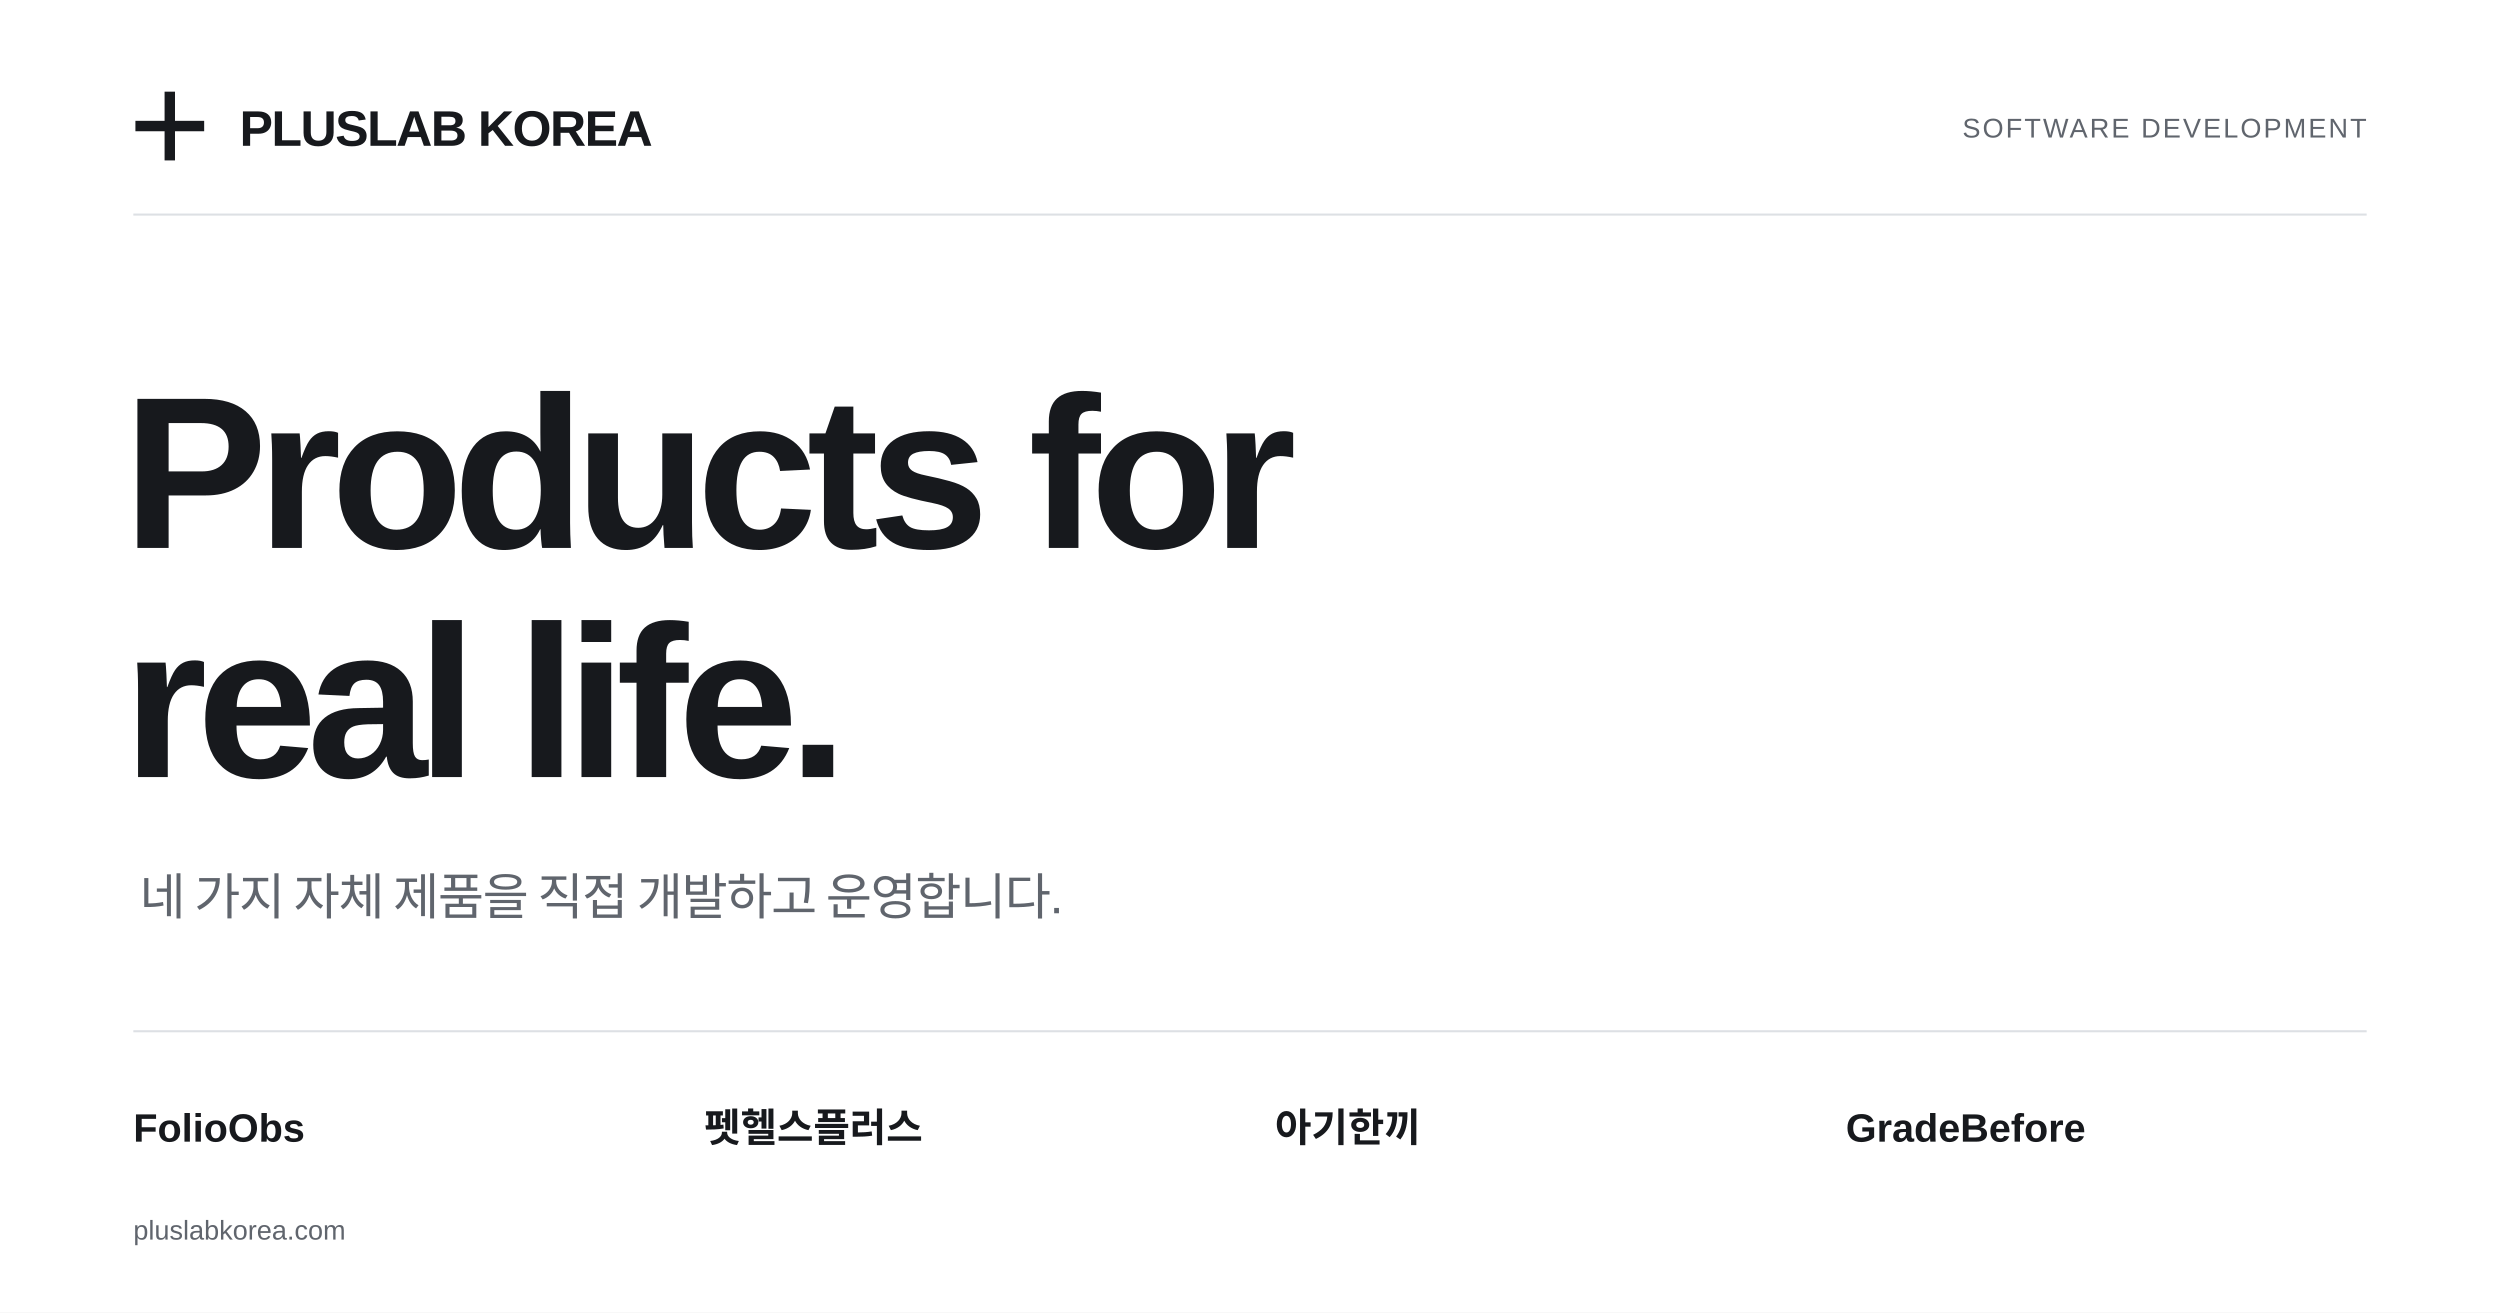
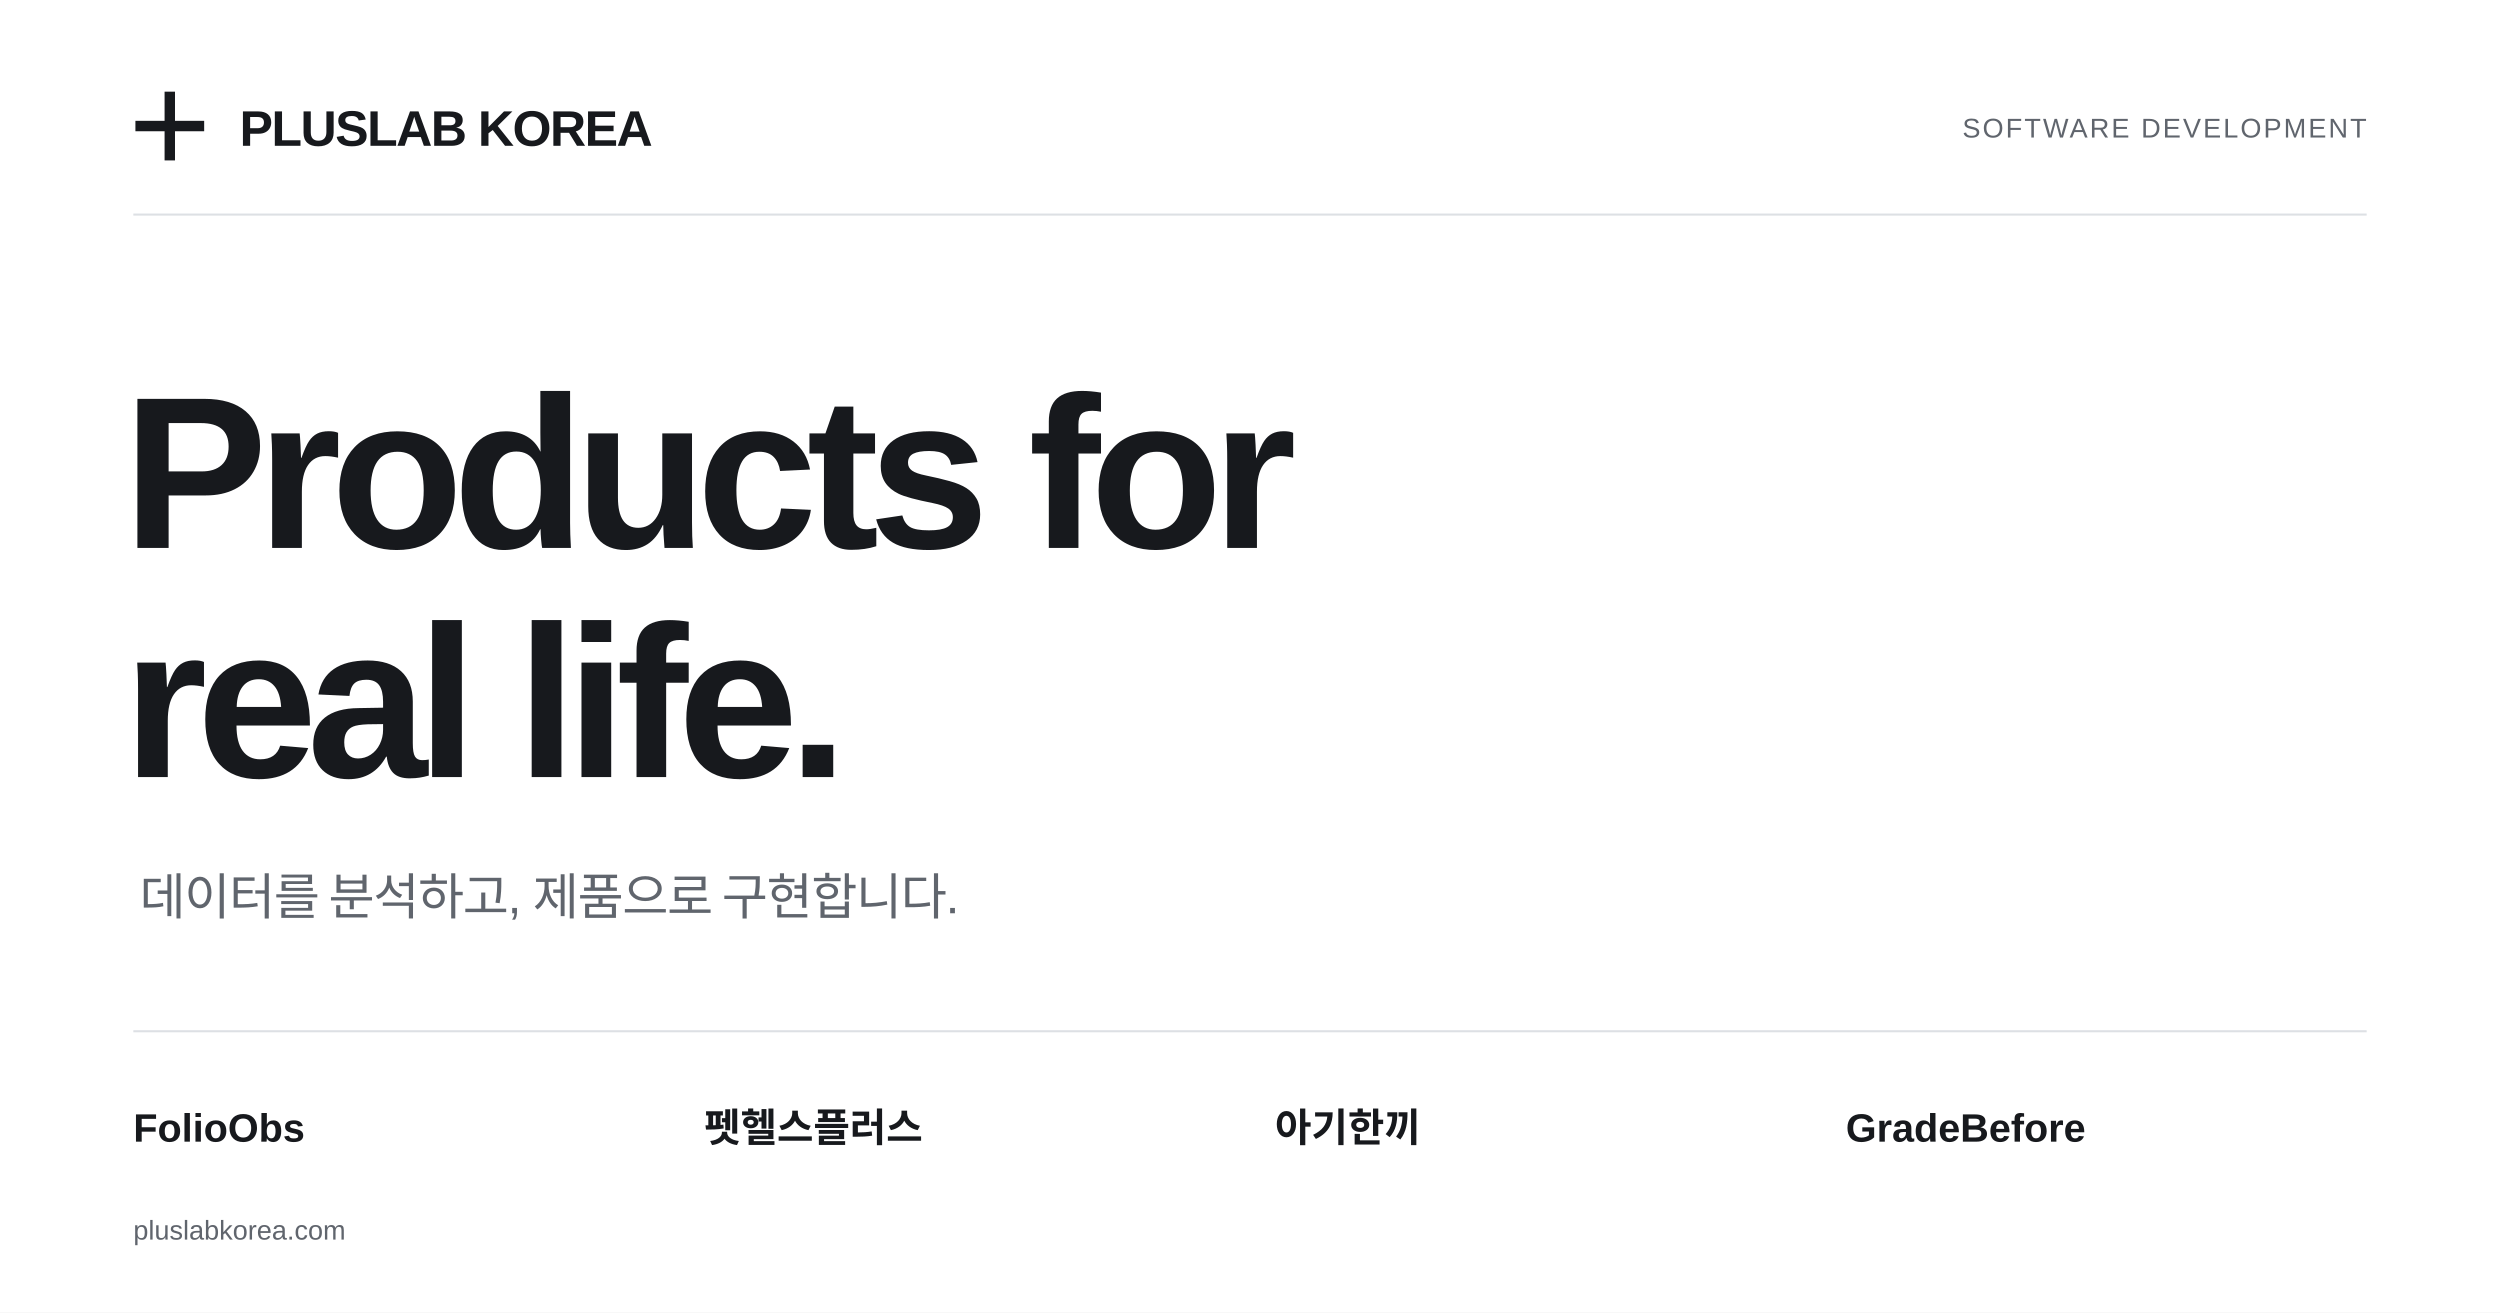
<svg xmlns="http://www.w3.org/2000/svg" width="1200" height="630" viewBox="0 0 1200 630">
  <rect width="1200" height="630" fill="#fff" />
  <g fill="#17191d">
    <path d="M79 44h5v14h14v5H84v14h-5V63H65v-5h14z" />
    <text x="115" y="70" font-family="Arial,Helvetica,sans-serif" font-size="24" font-weight="700" letter-spacing="-.7">PLUSLAB KOREA</text>
  </g>
  <text x="1136" y="66" fill="#60656d" text-anchor="end" font-family="Arial,sans-serif" font-size="13" letter-spacing="1">SOFTWARE DEVELOPMENT</text>
  <path d="M64 103H1136" stroke="#dde0e4" />
  <g fill="#17191d" font-family="Arial,Helvetica,sans-serif" font-size="104" font-weight="700" letter-spacing="-5">
    <text x="59" y="263">Products for</text>
    <text x="59" y="373">real life.</text>
  </g>
-   <text x="67" y="439" fill="#60656d" font-family="Arial,Apple SD Gothic Neo,sans-serif" font-size="24" letter-spacing="-.6">네 가지 자체 제품을 직접 개발하고 운영합니다.</text>
+   <text x="67" y="439" fill="#60656d" font-family="Arial,Apple SD Gothic Neo,sans-serif" font-size="24" letter-spacing="-.6">데이터를 분석하고, 제품으로 구현합니다.</text>
  <path d="M64 495H1136" stroke="#dde0e4" />
  <g fill="#17191d" font-family="Arial,Apple SD Gothic Neo,sans-serif" font-size="19" font-weight="600">
    <text x="64" y="548">FolioObs</text>
    <text x="338" y="548">펫헬스플러스</text>
    <text x="612" y="548">아기한끼</text>
    <text x="886" y="548">GradeBefore</text>
  </g>
  <text x="64" y="595" fill="#60656d" font-family="Arial,sans-serif" font-size="13">pluslabkorea.com</text>
</svg>
